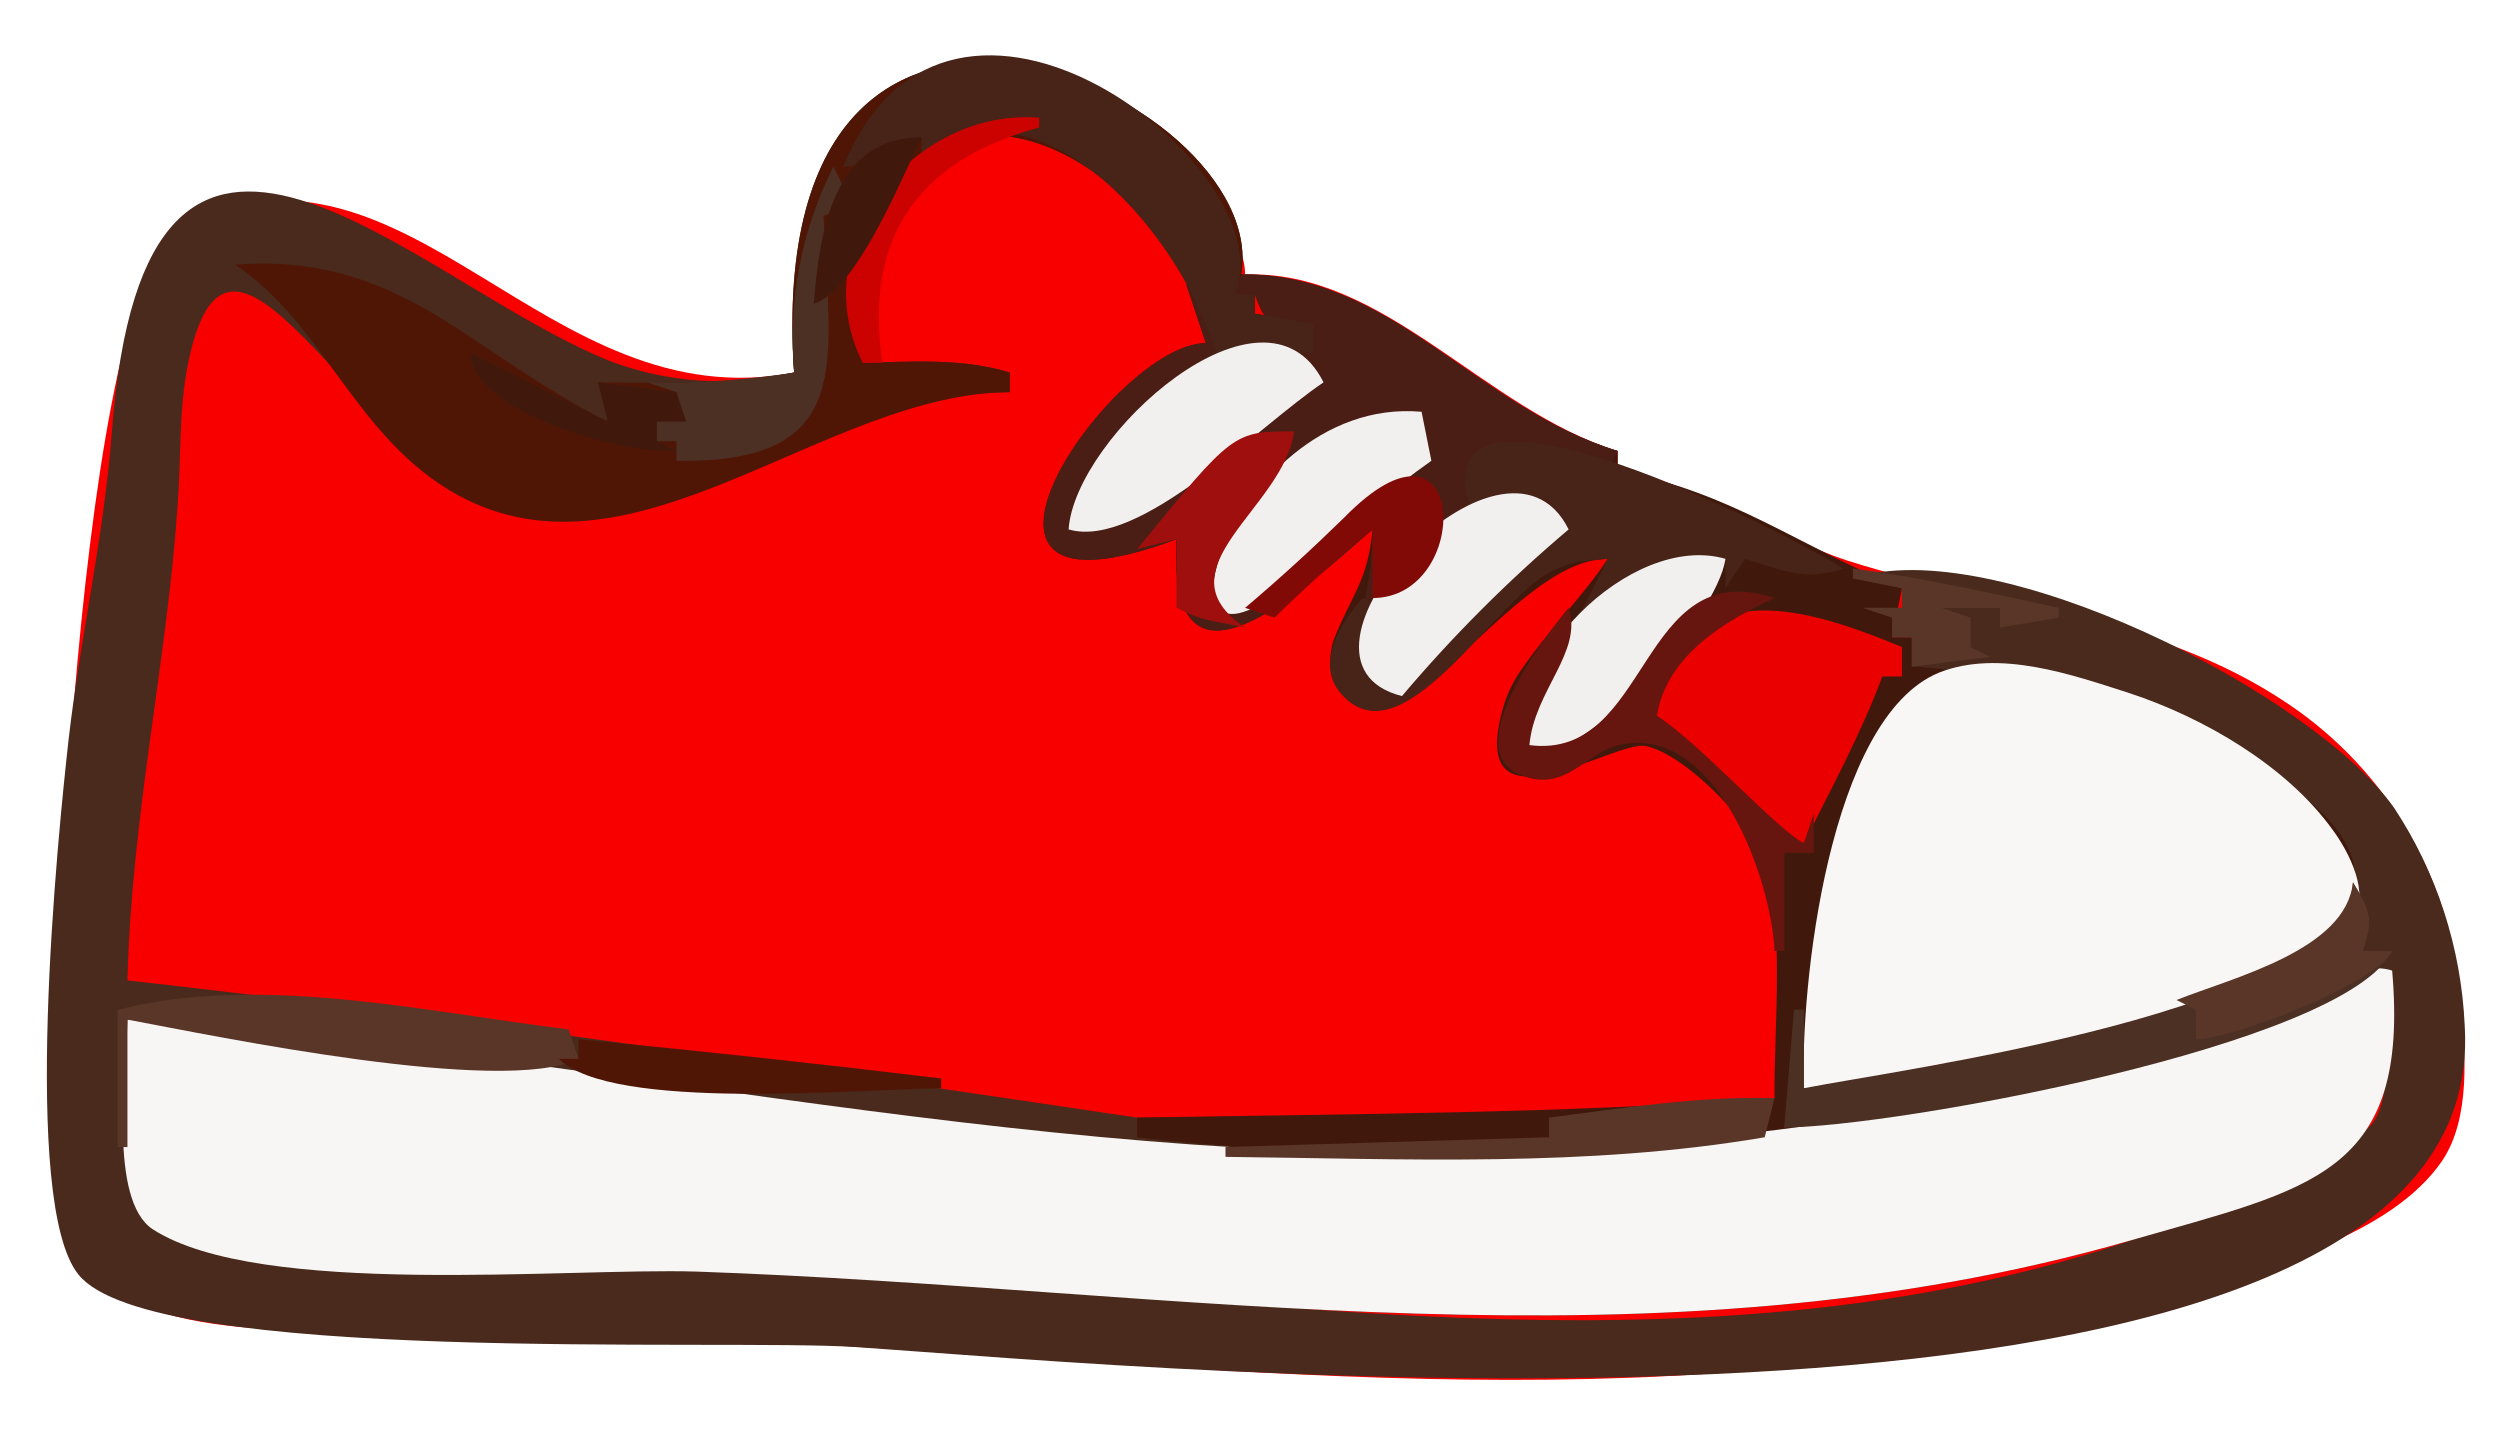
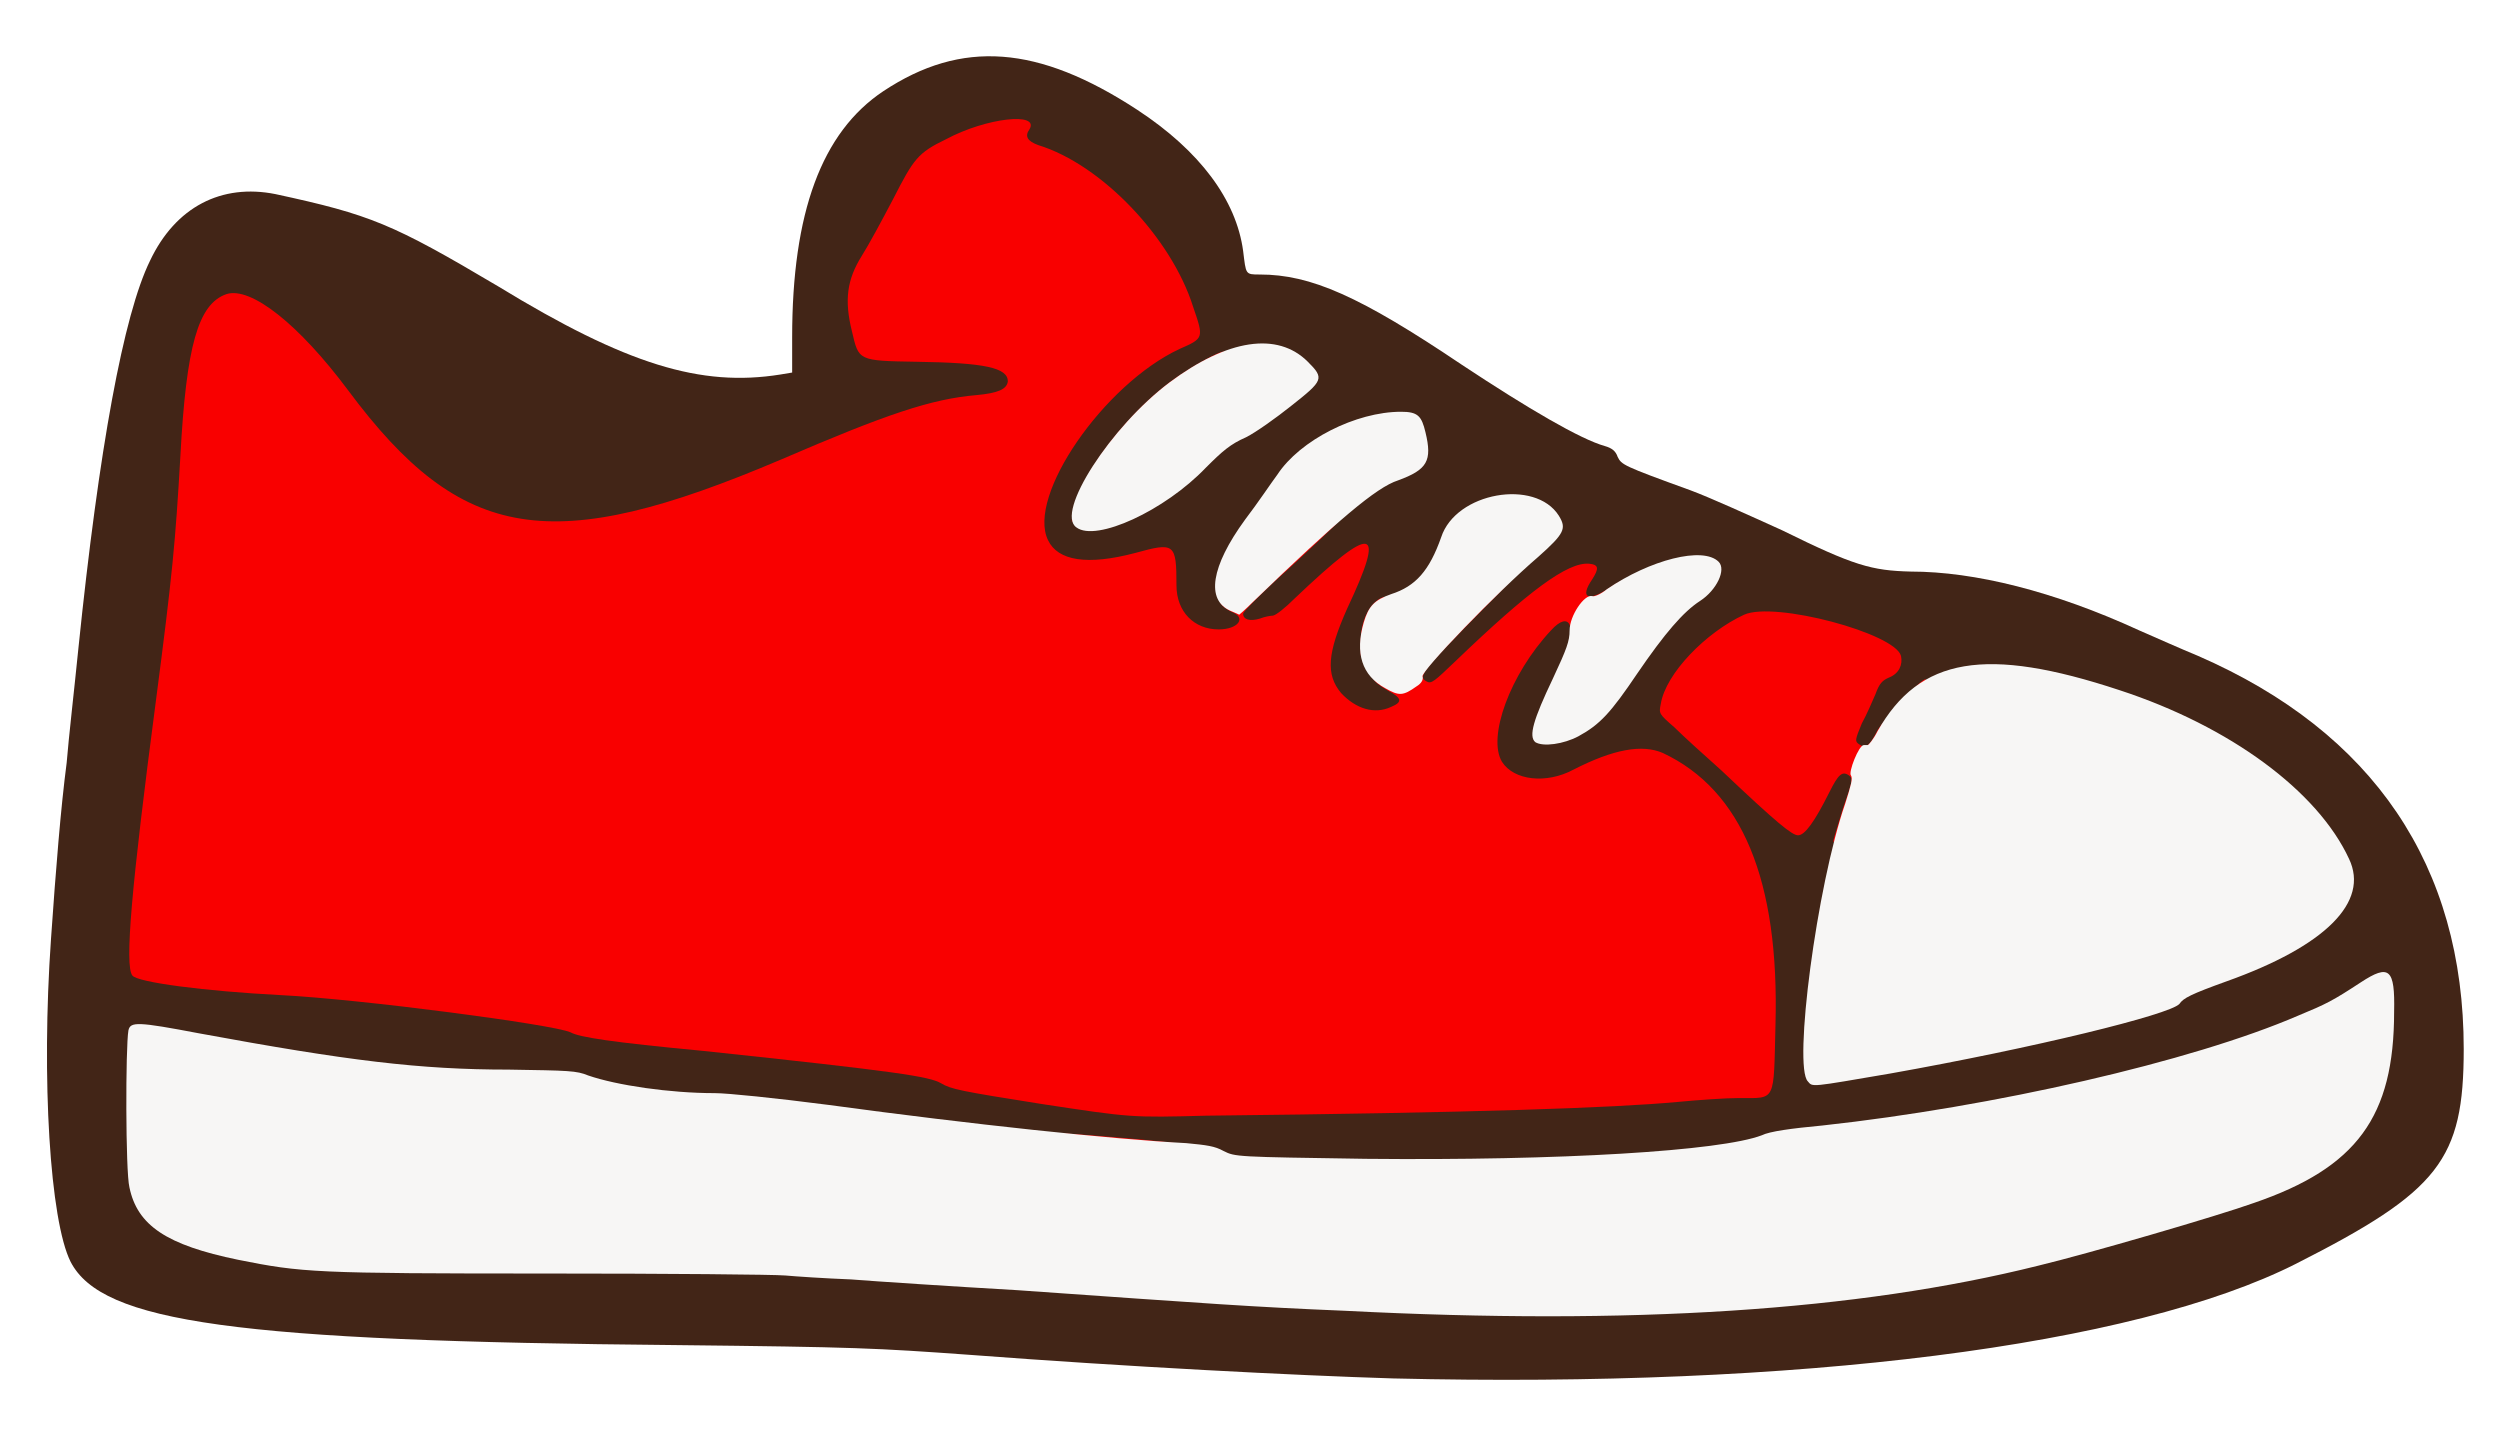
<svg xmlns="http://www.w3.org/2000/svg" viewBox="0 0 255 147" width="255" height="147">
-   <path fill="#f90000" d="M127 28c14.2-.5 24.4 13.8 38 18v2c9.9 1.8 14.7 6.3 23.5 9.2 15.3 4.9 31.1 5.3 44.9 14.6a40 40 0 0 1 17.6 30.6c.5 5 1 11.7-1.9 16-5.2 7.6-17.8 10.9-26.2 13.3-48.4 14-89.6 8.3-138.5 5.5-15.5-.8-31-.4-46.4-1.2-14.2-.8-31.4 1-32.3-16.8-.7-14.3 2.2-91.4 13.1-96.5C41.8 12 55.6 42.9 81 38c-1.9-27.5 20.3-45.1 40.3-20.1 2.2 2.8 5.7 6.5 5.7 10.1" />
-   <path fill="#41190c" d="M121 29c3.5 2.3 3.3 2.9 3 7l9-1c-2.7-2.7-3.6-.7-5-5h-2v-2c15.7-.5 24.3 13.5 39 18v2c11.7 2.2 18.4 7.7 29 12l-1 5h2c1.8 3.5 12.4 3.4 16.7 4.4 6.1 1.6 12.5 4 17.8 7.4 39.4 25-33.7 30.3-44.5 33.9-1.8.7-2.4 2.7-3 4.3 40.2-6.3 40.2-6.3 57.3-16.2 1.7-.8 1.7-.8 4.7.2 1.8 20.8-8.2 22.2-26.6 27.5-48.6 14-97.2 4.9-146.4 3.2-13.3-.4-44.5 2.7-55.4-4.3-4.6-3-2.7-16.2-2.6-21.4 33 2.4 71.1 12.5 103 12v-2c21.6-.4 43.4-.4 65-2-.1-6.6 1.2-19.1-1.3-24.9-1.6-3.7-7.8-10.1-11.8-11-3.1-.7-17.8 9.2-14.8-3.1q.6-2.7 2.3-5c2.6-3.8 6-7.1 8.6-11-9.9 0-21 21.6-27.4 13.5-1.1-1.4-1.1-3.8-.5-5.4 1.8-4.5 3.4-5.8 3.9-11.1-6.3 5.3-21 19.7-20 1-27.3 10.2-6.5-20 3-20z" />
-   <path fill="#492a1c" d="M190 62h4v-2l-5-1c14.3-4.8 46.9 11.7 55.2 23.4a44 44 0 0 1 7.2 22.2c3 48.1-134.6 34.8-164.1 32.8-13.4-.9-71.9 1.9-79.3-7.4-5.9-7.3-2.1-44.8-1-54.6 1.2-10.4 3.6-20.7 4.4-31.2 3.4-45.8 30.7-15.3 51-7.3A32 32 0 0 0 81 38c-3.7-54 52.8-26.4 45-8h2v2l6 1v3h-10c-6.9-25.2-38.1-34.1-36 1 5-.1 10.1-.5 15 1v2c-18.8.1-29.3 14-47.9 12.5C37.6 51 23.8 14.6 19.2 37c-1 4.8-.7 9.8-1.1 14.8C17 67.6 13.4 83.4 13 100c34.7 3.9 68.8 8.9 103 14v2h9v1c-21.4.6-42.4-3.6-63.5-6.6-16.2-2.3-32.4-3.5-48.5-6.4.2 4.7-.7 17.8 3 21 5.5 4.7 54 3.6 64 4.2 48.1 2.7 98.5 13.4 145-5.5 4.6-1.9 13.4-5.3 16.8-8.9 2.7-2.9 1.3-12 1.2-15.8-19.9 7.9-39.2 16-61 16l1-12h1v8c10.1-2.1 50-8.6 55-17 9.3-15.7-35.5-26-44-26v-3h-2v-2z" />
-   <path fill="#f7f6f5" d="M13 104c50.8 3.7 100.3 16.8 151.5 12.9 17.6-1.3 35.8-3.9 52.7-9 6.4-1.9 21.5-10.7 26.8-8.9 1.8 20.8-8.2 22.2-26.6 27.5-48.6 14-97.2 4.9-146.4 3.2-13.3-.4-44.5 2.7-55.4-4.3-4.6-3-2.7-16.2-2.6-21.4" />
-   <path fill="#f9f7f6" d="M184 111c-.4-10.2 2.5-37.8 13.8-42.4 6.1-2.4 13.5.2 19.4 2.1 7.6 2.5 16 7.4 20.7 13.9 1.7 2.3 3.9 6.5 2.1 9.4-2.8 4.5-18 9.4-23.1 10.9A153 153 0 0 1 184 111" />
-   <path fill="#4a1e15" d="M121 29c3.5 2.3 3.3 2.9 3 7l9-1c-2.5-2.5-3.7-1-5-5h-2v-2c15.7-.5 24.3 13.5 39 18l-1 2c-4.3-1.4-8.5-1.1-13-1-1.1 2.2-1.1 1.8 0 4 1.6-1.6 4.7-1 7-1l2 4a144 144 0 0 0-17 17l-4-1c-1.4-5.2 1.2-10.4 1-16-6.3 5.4-21 19.7-20 1-27.3 10.2-6.5-20 3-20z" />
-   <path fill="#4f1606" d="M24 27c16.8-1.3 23.9 9 38 16l-1-4c6.7.1 13.4.2 20-1-3.7-54 52.8-26.4 45-8h2v2l6 1v3h-10c-6.9-25.2-38.1-34.1-36 1 5-.1 10.1-.5 15 1v2c-18.9.1-38.2 20.4-56.3 10.5C36.3 44.8 33.1 33.1 24 27" />
-   <path fill="#eb0000" d="M194 69h-2c-2.2 5.9-5.2 11.4-8 17-4.2-1.4-10.3-9.9-16-13 3.9-14.7 15.4-11.4 26-7z" />
-   <path fill="#472318" d="M94 16v-2c-2.6 1.3-5 3-8 3 10.9-26.7 45.3.4 40 13h2v2l6 1v3h-10c-3.1-11.3-17.5-29.1-30-20m67 47 3-6-3 .3q-1.4.3-2.6.9c-5.8 2.6-15.6 20.2-21.8 12.3-2.4-3 .3-7.2 2.4-9.5l2 1c-2.2 3.4-2 4.2-1 8 7-.6 13.1-12 19-16l-1-3c-5.7-.1-5.7-.1-8 1-5.8-17.4 33.5 3 38 6-3.9 1.3-6.1.2-10-1l-2 3v-3c-6.2-1-10.4 2.5-15 6" />
-   <path fill="#4b3023" d="M240 90c1.8 3 2.1 3.7 1 7h3c-4.8 9.7-51.1 18-62 18l1-12h1v8c9.5-1.9 55.5-7.9 56-21" />
-   <path fill="#f2f0ef" d="M135 39c-6.7 4.5-18.8 17.1-26 15 .6-9.5 20-27 26-15m10 3 1 5a88 88 0 0 0-11.5 9.7c-19.7 19.8-10-16.5 10.5-14.7m15 12a144 144 0 0 0-17 17c-14.3-3.6 10.4-30.3 17-17m16 3c-.9 6.1-14.1 20.6-20 20-3.2-9.1 10.3-22.8 20-20" />
-   <path fill="#5a3628" d="M13 104v13h-1v-14c14.6-3.7 31.3.2 46 2l1 3c-7.7 3.8-36.9-2.3-46-4" />
-   <path fill="#66150f" d="M185 83v4h-3v10h-1c-.3-7.2-5.9-23.3-15.9-21-3.4.8-5.5 5-10.1 3-6.2-2.6 2.7-14.3 5-17 1.5 4.5-3.5 8.4-4 14 12.4 1.6 11.1-19.6 25-15-5.2 2.4-11 5.9-12 12 4.6 3 12.2 11.6 15 13z" />
-   <path fill="#4b3023" d="M66 39a84 84 0 0 0 15-1 39 39 0 0 1 4-21l2 4-3 1c.5 14.6 3.7 25.3-15 25v-2h-2v-2l2-1v-2z" />
-   <path fill="#41190c" d="M161 117c-14.9.1-30.2.9-45-1v-2h42v2z" />
-   <path fill="#5a3628" d="m181 112-1 4c-18.1 3.1-36.8 2.2-55 2v-1l33-1v-2c7.7-1 15.2-2.2 23-2" />
-   <path fill="#9e0f0d" d="M127 64c-4.7-.9-4.7-.9-7-2v-7l-4 1c9.8-12 9.8-12 16-12-1 7.8-14 14-5 20" />
-   <path fill="#4f1606" d="M57 108h2v-2a1494 1494 0 0 1 37 4v1c-8.4.1-33.6 2.4-39-3" />
-   <path fill="#5a3628" d="M240 90c1.8 3 2.1 3.7 1 7h3c-1.6 3.3-16.2 9-20 9v-3l-2-1c5.8-2.3 17.3-5.1 18-12" />
-   <path fill="#810a07" d="M140 54q-5.2 4.3-10 9l-3-1q5.2-4.4 10.1-9.2c12.7-13 13.2 8.2 2.9 8.2z" />
-   <path fill="#cb0200" d="M90 37h-2c-6.1-12.1 5.2-26 18-25v1q-18.8 5.1-16 24" />
-   <path fill="#41190c" d="M69 46c-5.2.4-21-3.9-21-10l14 7-1-4 8 1 1 3h-3v2z" />
-   <path fill="#5a3628" d="m198 62 3 1v3l2 1-8 1v-3h-2v-2l-3-1h4v-2l-5-1v-1c7.1.9 14 2.5 21 4v1l-6 1v-2z" />
-   <path fill="#41190c" d="M94 14c-2.2 4.6-6.7 15.6-11 17 .6-7.4 2-17 11-17" />
+   <path fill="#422517" d="M142.1 140.6C132.2 140.3 114.8 139.4 99 138.2C89.3 137.5 87.3 137.4 69 137.2C24 136.8 10.4 134.9 7.2 128.7C5.1 124.5 4.2 110.1 5.2 95.8C5.7 88.6 6.2 82.4 6.8 77.8C7 75.3 7.6 70.1 8 66.1C10.1 45.7 12.6 32.1 15.3 26.6C17.9 21.1 22.6 18.7 28.1 19.8C37.8 21.9 40 22.8 50.8 29.2C63.9 37.2 71.5 39.5 79.6 38.2L80.8 38L80.8 34.4C80.8 21.7 83.8 13.5 90.1 9.3C98.1 4 105.9 4.6 116 11.2C122.4 15.4 126.1 20.4 126.8 25.6C127.1 28 127 28 128.5 28C133.7 28 138.7 30.2 149.1 37.2C155.9 41.7 161.2 44.8 163.7 45.5C164.4 45.7 164.8 46 165 46.6C165.4 47.4 165.5 47.5 172.4 50C174.3 50.7 178.5 52.6 181.8 54.1C189.1 57.7 190.9 58.2 194.9 58.3C201.4 58.3 209.5 60.3 218.2 64.3C219.8 65 222.5 66.2 224.2 66.9C242.1 74.7 251.3 88.3 251.3 107C251.3 118.3 248.8 121.5 234.2 128.9C217.6 137.3 183.4 141.6 142.1 140.6Z" />
+   <path fill="#f90000" d="M111.2 116.3C108.9 116 107 115.6 107.1 115.6C107.2 115.4 119 116.4 120.6 116.7C121.6 116.9 121.2 116.9 118.6 116.9C116.4 116.9 114 116.7 111.2 116.3ZM106.2 112.6C98 111.3 97 111.1 96 110.5C94.8 109.8 91.6 109.3 71.8 107.2C62.3 106.3 59.1 105.8 58.2 105.3C56.5 104.5 36.7 101.9 28.6 101.5C20.9 101.1 14 100.2 13.5 99.5C12.7 98.5 13.4 90.5 15.9 71.5C17.6 58.5 17.9 55.2 18.4 46.5C19 35.3 20.2 31 23.1 30C25.6 29.2 30.5 33.1 35.5 39.8C47.1 55.4 56.3 56.8 79.6 46.9C90.5 42.2 95 40.7 99.6 40.3C101.8 40.1 102.7 39.7 102.8 38.9C102.8 37.5 100.4 37 93.5 36.9C87.5 36.8 87.6 36.8 86.9 33.8C86.1 30.6 86.4 28.5 87.9 26.1C88.6 25 90 22.4 91.1 20.3C93.2 16.2 93.6 15.6 96.5 14.2C100.6 12 106.1 11.4 105 13.2C104.5 13.9 104.8 14.4 105.9 14.8C112.4 16.8 119.5 24.3 121.7 31.3C122.8 34.5 122.8 34.5 120.3 35.6C112.6 39.2 104.7 50.6 106.9 55.1C107.9 57.2 110.9 57.7 115.8 56.4C119.8 55.3 120 55.4 120 59.7C120 62.4 121.8 64.2 124.3 64.2C126.3 64.2 127.2 63 125.6 62.4C124.4 61.8 124 61 124.7 60.5C125.3 60 125.7 59.9 127.8 60C128.7 60 129 59.9 129.8 59.1C130.6 58.2 135.4 54 136.4 53.3C137.1 52.7 133.5 56.2 129.9 59.4C128.2 61 126.8 62.4 126.8 62.6C126.8 63.2 127.5 63.4 128.5 63.1C129 62.9 129.6 62.8 129.8 62.8C130.1 62.8 131.1 62 132.1 61C140.2 53.3 141.4 53.6 137.4 62.1C135.4 66.6 135.2 68.8 136.8 70.7C138.3 72.3 140.2 72.9 141.9 72.1C143.1 71.6 143 71.2 141.5 70.4C140.8 70 140.2 69.5 140.2 69.4C140.2 69 141.4 68 141.8 68C141.9 68 142.4 67.7 142.9 67.4C143.5 67 144.1 66.8 144.3 66.8C144.6 66.8 146.4 65.2 148.3 63.4C157 55.2 159.2 54.2 151.3 62.1C145 68.5 144.6 69 145.5 69.5C146 69.8 146.3 69.5 148.5 67.4C155.9 60.3 159.9 57.3 162.1 57.5C163.1 57.6 163.1 58 162.4 59.1C161.1 61 162 61.4 164.1 60C165.8 58.9 166 58.9 165.4 60C165.2 60.4 165 60.9 165 61.2C165 61.5 164.7 62 164.4 62.4C162.5 65 161.7 66 161.1 66.1C160.8 66.2 160.1 66.7 159.7 67.2L159 68.1L159.5 67C160.9 63.9 160.1 62.2 158.2 64.3C154 68.8 151.7 75.2 153.2 77.7C154.4 79.6 157.7 80 160.5 78.5C164.6 76.4 167.5 75.9 169.6 76.8C177.7 80.6 181.5 89.8 181.1 104.5C180.9 112.5 181.2 112 177.4 112C176 112 173.2 112.2 171.1 112.4C164.6 113 150.6 113.5 123 113.8C115.4 114 115.4 114 106.2 112.6ZM187 85.8C187 85.6 187.5 84.1 188 82.4C189 79.6 189 79.4 188.6 79.1C187.9 78.6 187.5 79 186.6 80.8C185.1 83.8 184.1 85.2 183.4 85.2C182.8 85.2 181.3 84 175.6 78.6C173.8 77 171.6 75 170.8 74.2C169.2 72.8 169.2 72.8 169.4 71.8C169.9 68.7 174 64.5 177.9 62.7C181 61.3 193.3 64.6 193.9 66.9C194.1 67.8 193.7 68.7 192.7 69.1C192 69.4 191.7 69.7 191.3 70.8C191 71.5 190.4 72.9 189.9 73.8C189.2 75.5 189.2 75.6 189.6 75.9C190.3 76.4 190.7 76.1 191.5 74.5C192.4 73.1 196.1 69.1 196.4 69.3C196.7 69.6 195.7 70.8 194.8 71.4C194 72 192.8 74.7 192.8 76.1C192.8 77.3 191 80.8 190.1 81.4C189.8 81.6 189.1 82.5 188.7 83.2C187.8 85 187 86.2 187 85.8ZM138.8 65.7C138.7 63.4 139.7 61.4 141.1 60.9C141.4 60.8 141.3 61.2 140.6 62.6C140.1 63.6 139.5 64.9 139.2 65.6L138.8 66.9L138.8 65.7ZM109.4 52.6C109.7 49.2 114.4 42.7 119.3 39C121.3 37.5 124.7 35.6 124.9 35.9C125.3 36.2 123.7 37.4 121.9 38.2C116.4 40.8 111.1 47.1 109.4 53.1C109.3 53.4 109.3 53.1 109.4 52.6Z" />
+   <path fill="#f7f6f5" d="M137.2 133.7C127.6 133.3 123.7 133 103.8 131.6C96.9 131.2 89.3 130.7 86.8 130.5C84.2 130.4 81.2 130.2 80.1 130.1C79 130 68.1 129.9 55.9 129.9C32 129.9 30.8 129.8 24.3 128.5C17 127 14 125 13.2 121.1C12.8 119.5 12.8 106.8 13.1 105.1C13.3 104.2 14 104.2 20.3 105.4C35.5 108.2 42.8 109.1 51.9 109.1C58 109.2 58.8 109.2 60 109.7C62.9 110.7 68.3 111.5 72.9 111.5C74.2 111.5 79.1 112 84.5 112.7C99.2 114.7 113.4 116.2 121 116.6C123.1 116.8 123.9 116.9 124.8 117.4C126 118 126 118 139.3 118.2C159.2 118.4 175.5 117.4 179.7 115.8C180.5 115.4 182.7 115.1 185.9 114.8C203.3 112.9 223.5 108.3 234.4 103.6C237.3 102.4 237.9 102.1 240.8 100.2C243.7 98.3 244.3 98.8 244.2 103.2C244.2 113.9 240.4 119.1 229.9 122.7C226.3 124 212.9 127.9 207.9 129.1C189.5 133.7 166.4 135.2 137.2 133.7ZM184.4 110.3C182.9 108.8 185.3 90.4 188.2 82C188.8 80.1 189 79.4 188.8 79.1C188.5 78.8 189.6 76 190.1 76C190.2 76 190.4 76 190.5 76C190.6 76 191.1 75.4 191.5 74.6C195.8 67 202.6 65.9 216.2 70.4C227.5 74.1 236.4 80.7 239.6 87.6C241.7 92 237.2 96.5 227.1 100.1C223.5 101.4 222.7 101.8 222.3 102.4C221.3 103.5 207.4 106.9 192.8 109.5C184.6 110.9 184.9 110.9 184.4 110.3ZM156.6 75.7C155.9 75.1 156.4 73.4 158.4 69.2C159.8 66.2 160.1 65.4 160.1 64.3C160.1 62.8 161.6 60.6 162.4 60.8C162.6 60.9 163.3 60.6 163.9 60.1C168.3 57.1 173.7 55.7 175.3 57.3C176.1 58.1 175.1 60.2 173.4 61.3C171.7 62.4 169.8 64.6 167 68.7C164.3 72.7 163.2 73.9 161 75.1C159.5 75.9 157.4 76.2 156.6 75.7ZM141.3 70.2C138.9 68.9 138.2 66.6 139.1 63.5C139.6 61.8 140.2 61.2 141.9 60.6C144.4 59.8 145.8 58.2 147 54.8C148.5 50.2 156.6 48.8 159 52.6C159.8 53.9 159.6 54.4 156.9 56.8C152.7 60.4 144.9 68.5 145.1 69C145.2 69.3 145 69.7 144.5 70C143.1 71 142.7 71 141.3 70.2ZM125.5 62.3C123 61.2 123.5 57.8 127 53C128.3 51.3 129.7 49.2 130.3 48.4C132.6 44.9 138.3 42 142.9 42C144.6 42 145 42.4 145.4 44.1C146.1 47 145.6 47.9 142.6 49C140.4 49.7 136.4 53.1 127.8 61.4C127 62.2 126.4 62.7 126.4 62.7C126.4 62.7 126 62.5 125.5 62.3ZM109.8 53.8C107.6 52.3 113.3 43.5 119.3 39C125.2 34.6 130.3 33.8 133.4 36.9C135.1 38.6 135 38.8 131.7 41.4C130.2 42.6 128.1 44.1 127.1 44.6C125.5 45.3 124.7 46 123 47.7C118.8 52.1 111.8 55.3 109.8 53.8Z" />
</svg>
